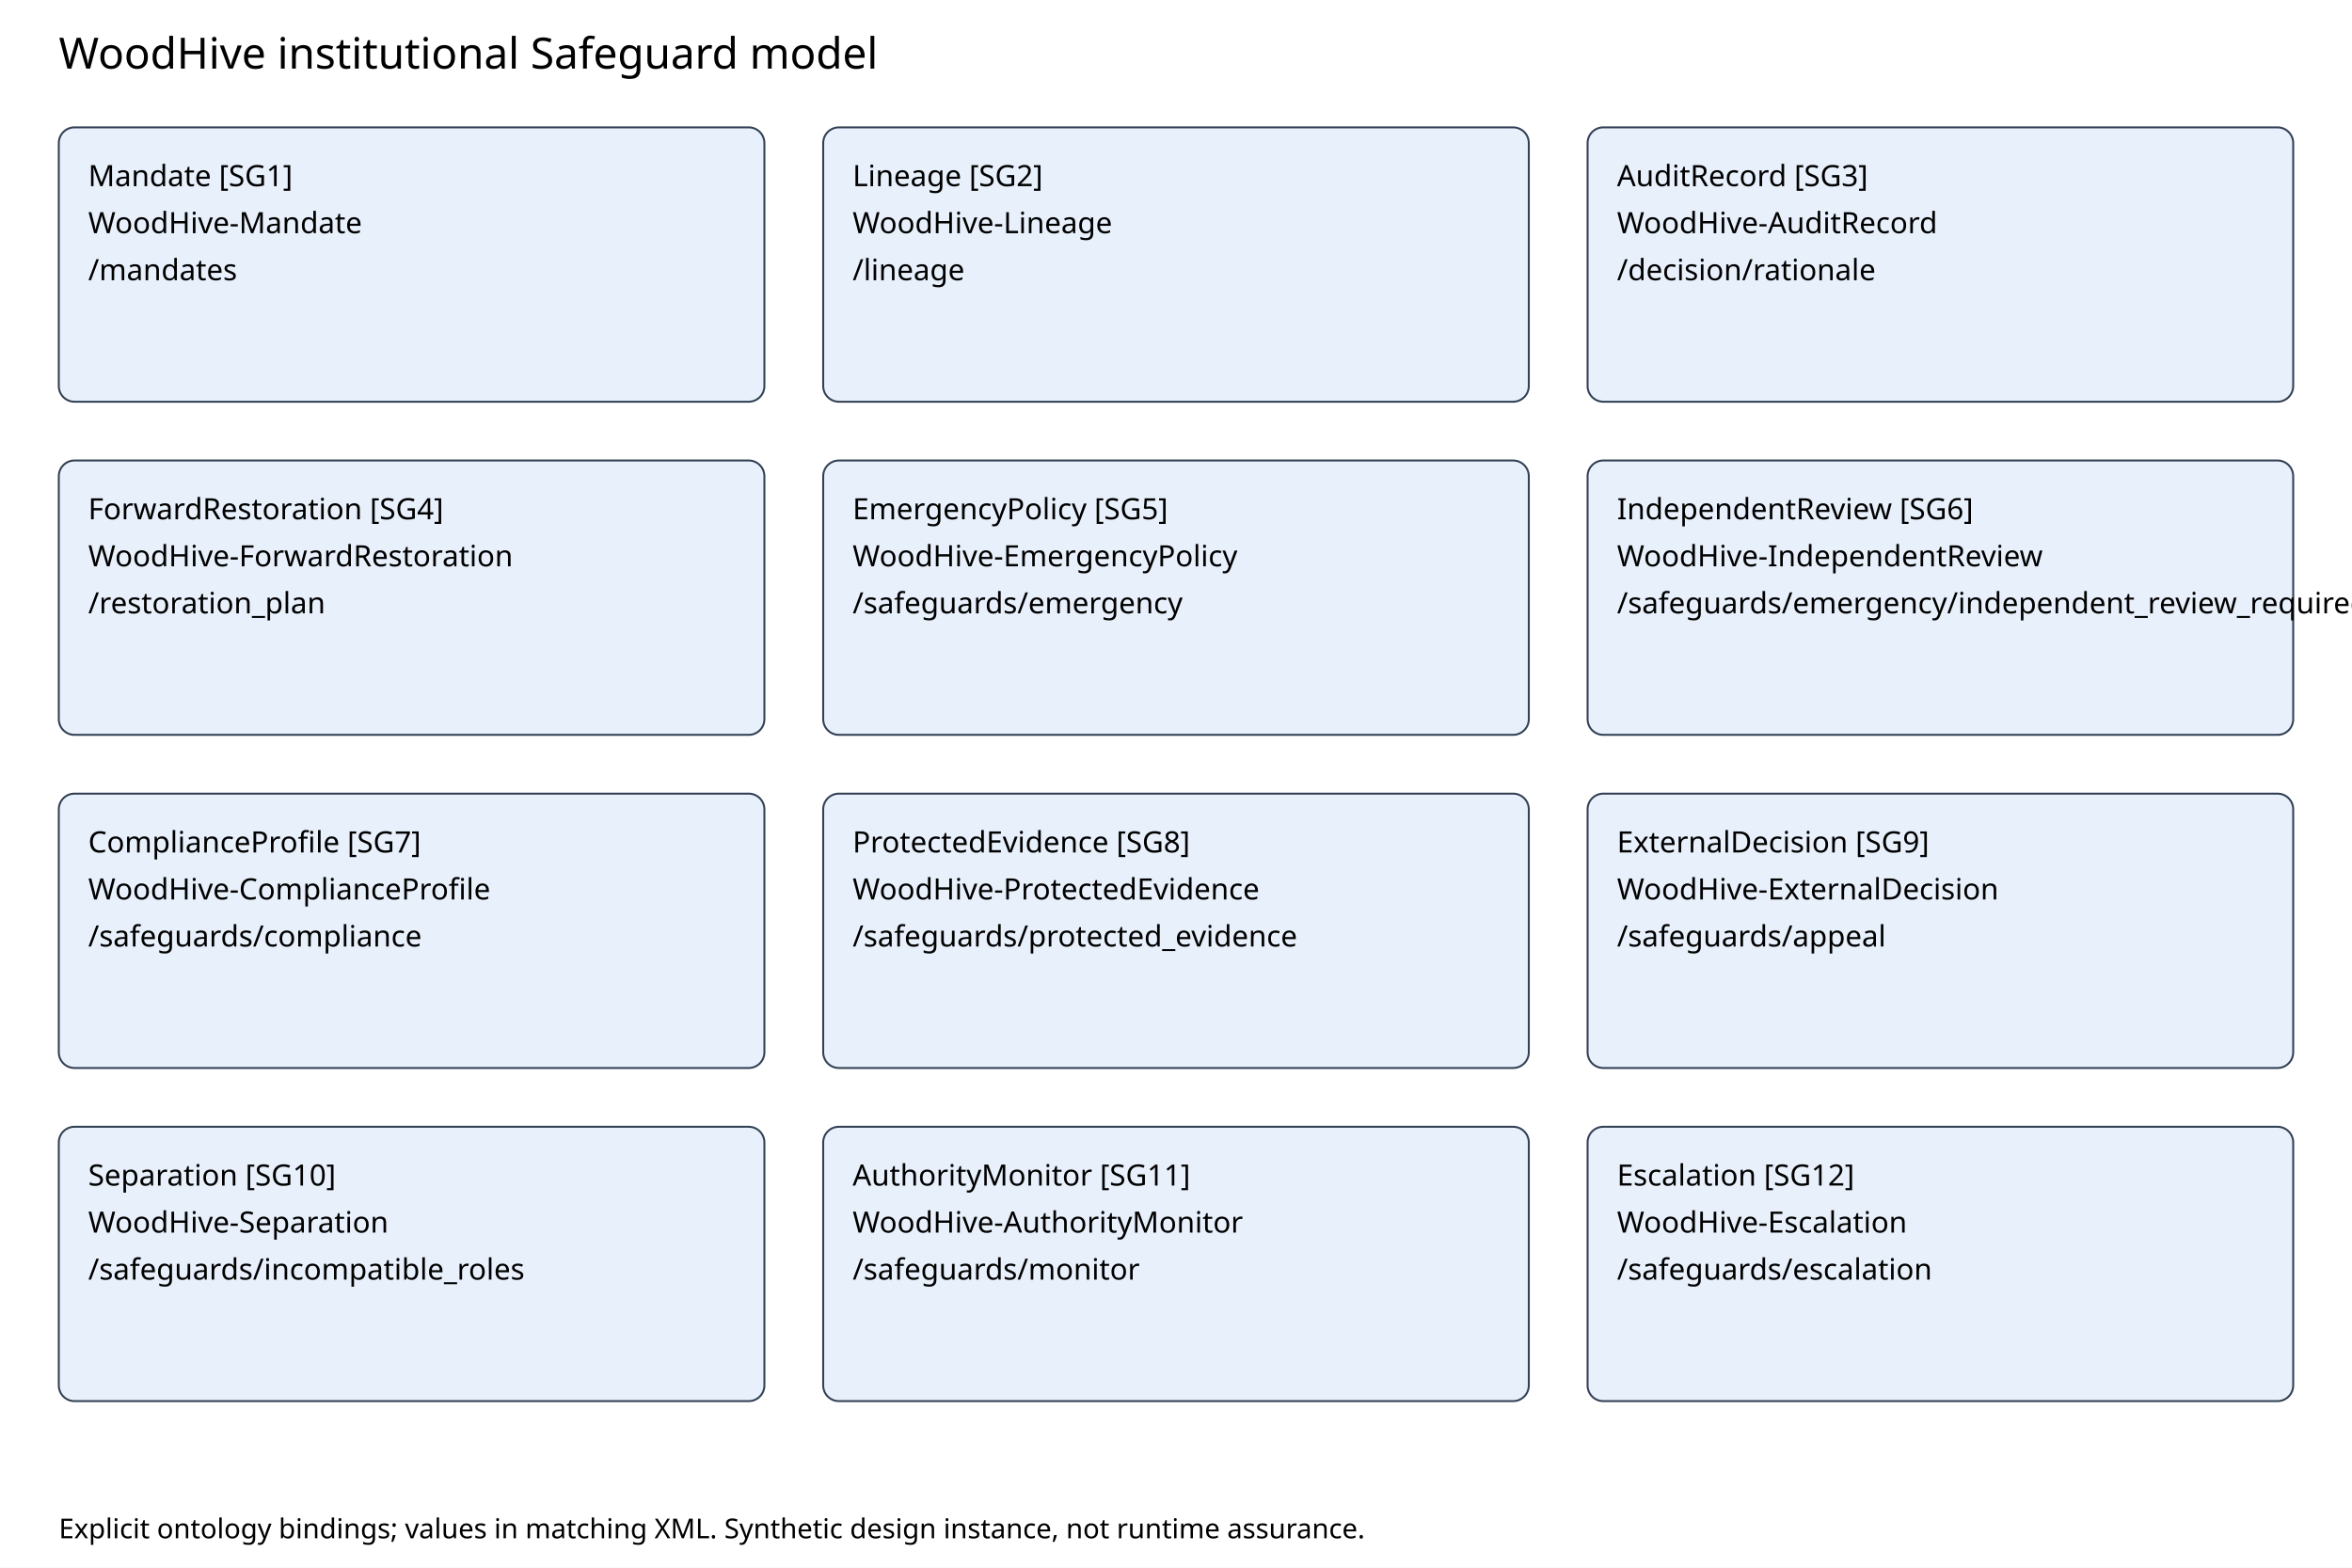
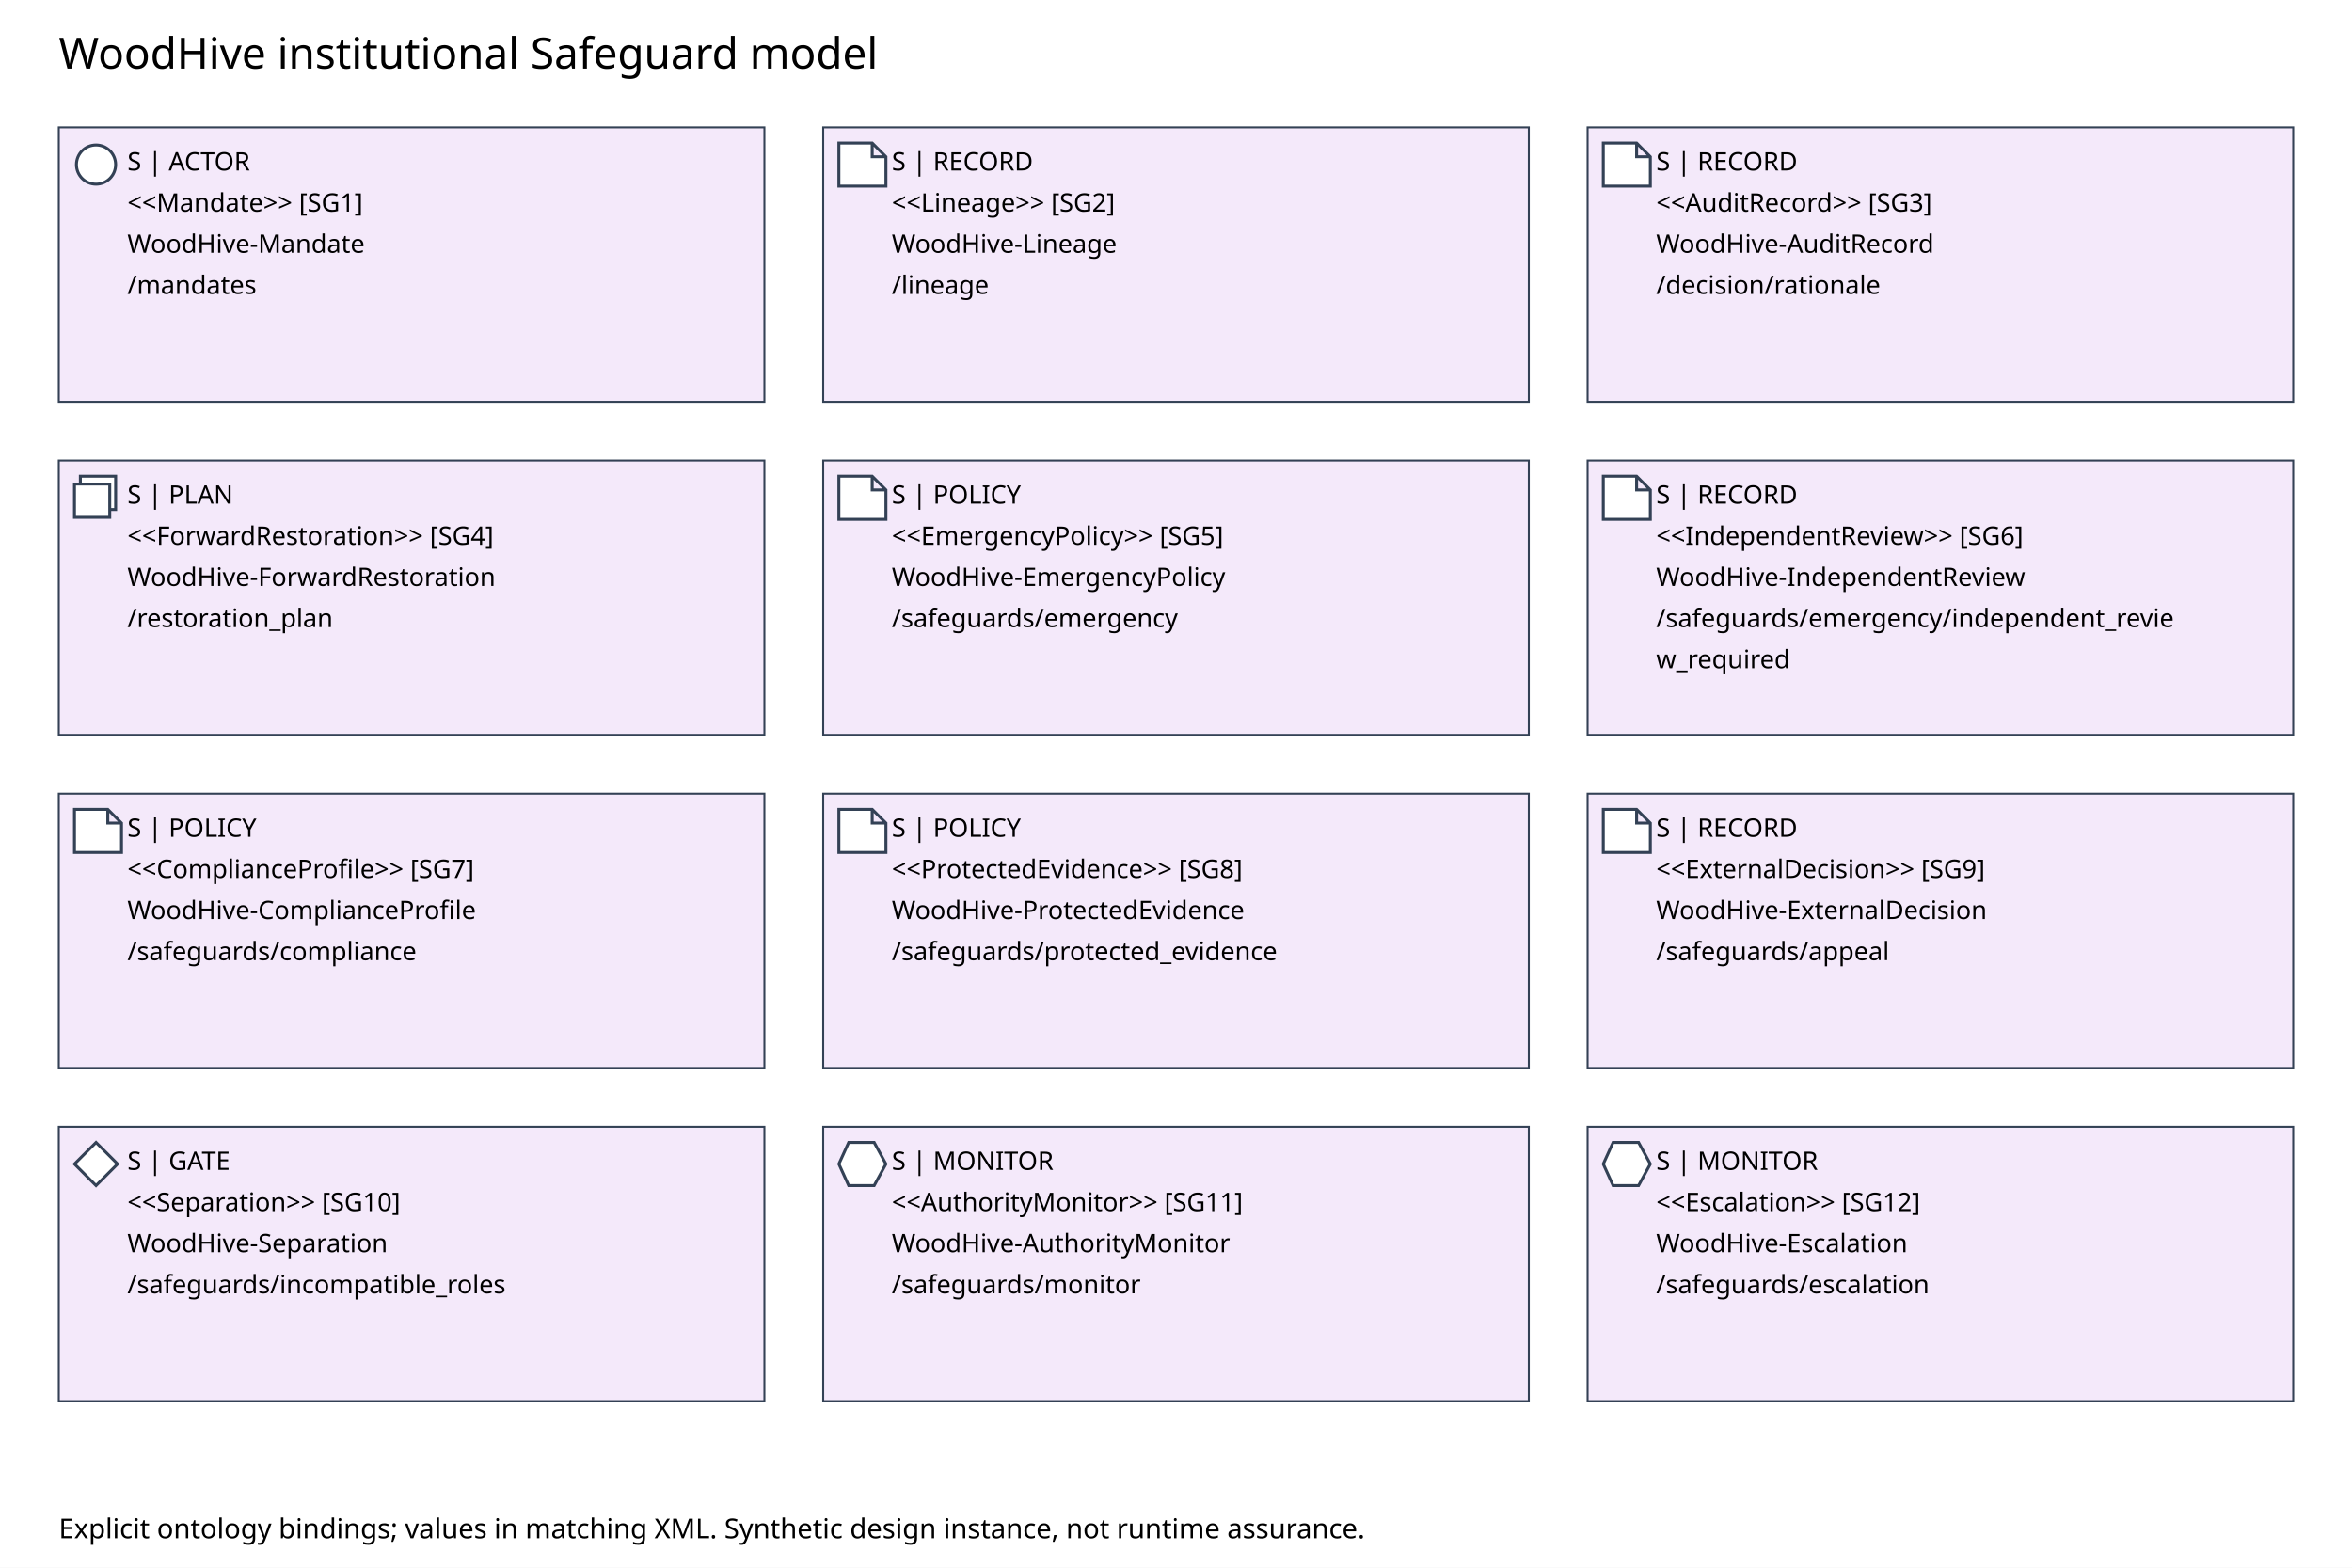
<svg xmlns="http://www.w3.org/2000/svg" width="1200" height="800">
  <rect width="1200" height="800" fill="white" />
  <text x="30" y="35" font-family="sans-serif" font-size="22">WoodHive institutional Safeguard model</text>
-   <rect x="30" y="65" width="360" height="140" rx="8" fill="#e8f0fb" stroke="#334155" />
-   <text x="45" y="95" font-family="sans-serif" font-size="15">
-     <tspan x="45" dy="0">Mandate [SG1]</tspan>
-     <tspan x="45" dy="24">WoodHive-Mandate</tspan>
-     <tspan x="45" dy="24">/mandates</tspan>
+   <rect x="30" y="65" width="360" height="140" fill="#f4e9fa" stroke="#334155" />
+   <circle cx="49" cy="84" r="10" stroke="#334155" stroke-width="1.5" fill="white" />
+   <text x="65" y="87" font-family="sans-serif" font-size="13">
+     <tspan x="65" dy="0">S | ACTOR</tspan>
+     <tspan x="65" dy="21">&lt;&lt;Mandate&gt;&gt; [SG1]</tspan>
+     <tspan x="65" dy="21">WoodHive-Mandate</tspan>
+     <tspan x="65" dy="21">/mandates</tspan>
  </text>
-   <rect x="420" y="65" width="360" height="140" rx="8" fill="#e8f0fb" stroke="#334155" />
-   <text x="435" y="95" font-family="sans-serif" font-size="15">
-     <tspan x="435" dy="0">Lineage [SG2]</tspan>
-     <tspan x="435" dy="24">WoodHive-Lineage</tspan>
-     <tspan x="435" dy="24">/lineage</tspan>
+   <rect x="420" y="65" width="360" height="140" fill="#f4e9fa" stroke="#334155" />
+   <path d="M428,73 L445,73 L452,80 L452,95 L428,95 Z M445,73 L445,80 L452,80" stroke="#334155" stroke-width="1.5" fill="white" />
+   <text x="455" y="87" font-family="sans-serif" font-size="13">
+     <tspan x="455" dy="0">S | RECORD</tspan>
+     <tspan x="455" dy="21">&lt;&lt;Lineage&gt;&gt; [SG2]</tspan>
+     <tspan x="455" dy="21">WoodHive-Lineage</tspan>
+     <tspan x="455" dy="21">/lineage</tspan>
  </text>
-   <rect x="810" y="65" width="360" height="140" rx="8" fill="#e8f0fb" stroke="#334155" />
-   <text x="825" y="95" font-family="sans-serif" font-size="15">
-     <tspan x="825" dy="0">AuditRecord [SG3]</tspan>
-     <tspan x="825" dy="24">WoodHive-AuditRecord</tspan>
-     <tspan x="825" dy="24">/decision/rationale</tspan>
+   <rect x="810" y="65" width="360" height="140" fill="#f4e9fa" stroke="#334155" />
+   <path d="M818,73 L835,73 L842,80 L842,95 L818,95 Z M835,73 L835,80 L842,80" stroke="#334155" stroke-width="1.5" fill="white" />
+   <text x="845" y="87" font-family="sans-serif" font-size="13">
+     <tspan x="845" dy="0">S | RECORD</tspan>
+     <tspan x="845" dy="21">&lt;&lt;AuditRecord&gt;&gt; [SG3]</tspan>
+     <tspan x="845" dy="21">WoodHive-AuditRecord</tspan>
+     <tspan x="845" dy="21">/decision/rationale</tspan>
  </text>
-   <rect x="30" y="235" width="360" height="140" rx="8" fill="#e8f0fb" stroke="#334155" />
-   <text x="45" y="265" font-family="sans-serif" font-size="15">
-     <tspan x="45" dy="0">ForwardRestoration [SG4]</tspan>
-     <tspan x="45" dy="24">WoodHive-ForwardRestoration</tspan>
-     <tspan x="45" dy="24">/restoration_plan</tspan>
+   <rect x="30" y="235" width="360" height="140" fill="#f4e9fa" stroke="#334155" />
+   <rect x="41" y="243" width="18" height="17" stroke="#334155" stroke-width="1.5" fill="white" />
+   <rect x="38" y="247" width="18" height="17" stroke="#334155" stroke-width="1.5" fill="white" />
+   <text x="65" y="257" font-family="sans-serif" font-size="13">
+     <tspan x="65" dy="0">S | PLAN</tspan>
+     <tspan x="65" dy="21">&lt;&lt;ForwardRestoration&gt;&gt; [SG4]</tspan>
+     <tspan x="65" dy="21">WoodHive-ForwardRestoration</tspan>
+     <tspan x="65" dy="21">/restoration_plan</tspan>
  </text>
-   <rect x="420" y="235" width="360" height="140" rx="8" fill="#e8f0fb" stroke="#334155" />
-   <text x="435" y="265" font-family="sans-serif" font-size="15">
-     <tspan x="435" dy="0">EmergencyPolicy [SG5]</tspan>
-     <tspan x="435" dy="24">WoodHive-EmergencyPolicy</tspan>
-     <tspan x="435" dy="24">/safeguards/emergency</tspan>
+   <rect x="420" y="235" width="360" height="140" fill="#f4e9fa" stroke="#334155" />
+   <path d="M428,243 L445,243 L452,250 L452,265 L428,265 Z M445,243 L445,250 L452,250" stroke="#334155" stroke-width="1.5" fill="white" />
+   <text x="455" y="257" font-family="sans-serif" font-size="13">
+     <tspan x="455" dy="0">S | POLICY</tspan>
+     <tspan x="455" dy="21">&lt;&lt;EmergencyPolicy&gt;&gt; [SG5]</tspan>
+     <tspan x="455" dy="21">WoodHive-EmergencyPolicy</tspan>
+     <tspan x="455" dy="21">/safeguards/emergency</tspan>
  </text>
-   <rect x="810" y="235" width="360" height="140" rx="8" fill="#e8f0fb" stroke="#334155" />
-   <text x="825" y="265" font-family="sans-serif" font-size="15">
-     <tspan x="825" dy="0">IndependentReview [SG6]</tspan>
-     <tspan x="825" dy="24">WoodHive-IndependentReview</tspan>
-     <tspan x="825" dy="24">/safeguards/emergency/independent_review_required</tspan>
+   <rect x="810" y="235" width="360" height="140" fill="#f4e9fa" stroke="#334155" />
+   <path d="M818,243 L835,243 L842,250 L842,265 L818,265 Z M835,243 L835,250 L842,250" stroke="#334155" stroke-width="1.5" fill="white" />
+   <text x="845" y="257" font-family="sans-serif" font-size="13">
+     <tspan x="845" dy="0">S | RECORD</tspan>
+     <tspan x="845" dy="21">&lt;&lt;IndependentReview&gt;&gt; [SG6]</tspan>
+     <tspan x="845" dy="21">WoodHive-IndependentReview</tspan>
+     <tspan x="845" dy="21">/safeguards/emergency/independent_revie</tspan>
+     <tspan x="845" dy="21">w_required</tspan>
  </text>
-   <rect x="30" y="405" width="360" height="140" rx="8" fill="#e8f0fb" stroke="#334155" />
-   <text x="45" y="435" font-family="sans-serif" font-size="15">
-     <tspan x="45" dy="0">ComplianceProfile [SG7]</tspan>
-     <tspan x="45" dy="24">WoodHive-ComplianceProfile</tspan>
-     <tspan x="45" dy="24">/safeguards/compliance</tspan>
+   <rect x="30" y="405" width="360" height="140" fill="#f4e9fa" stroke="#334155" />
+   <path d="M38,413 L55,413 L62,420 L62,435 L38,435 Z M55,413 L55,420 L62,420" stroke="#334155" stroke-width="1.5" fill="white" />
+   <text x="65" y="427" font-family="sans-serif" font-size="13">
+     <tspan x="65" dy="0">S | POLICY</tspan>
+     <tspan x="65" dy="21">&lt;&lt;ComplianceProfile&gt;&gt; [SG7]</tspan>
+     <tspan x="65" dy="21">WoodHive-ComplianceProfile</tspan>
+     <tspan x="65" dy="21">/safeguards/compliance</tspan>
  </text>
-   <rect x="420" y="405" width="360" height="140" rx="8" fill="#e8f0fb" stroke="#334155" />
-   <text x="435" y="435" font-family="sans-serif" font-size="15">
-     <tspan x="435" dy="0">ProtectedEvidence [SG8]</tspan>
-     <tspan x="435" dy="24">WoodHive-ProtectedEvidence</tspan>
-     <tspan x="435" dy="24">/safeguards/protected_evidence</tspan>
+   <rect x="420" y="405" width="360" height="140" fill="#f4e9fa" stroke="#334155" />
+   <path d="M428,413 L445,413 L452,420 L452,435 L428,435 Z M445,413 L445,420 L452,420" stroke="#334155" stroke-width="1.5" fill="white" />
+   <text x="455" y="427" font-family="sans-serif" font-size="13">
+     <tspan x="455" dy="0">S | POLICY</tspan>
+     <tspan x="455" dy="21">&lt;&lt;ProtectedEvidence&gt;&gt; [SG8]</tspan>
+     <tspan x="455" dy="21">WoodHive-ProtectedEvidence</tspan>
+     <tspan x="455" dy="21">/safeguards/protected_evidence</tspan>
  </text>
-   <rect x="810" y="405" width="360" height="140" rx="8" fill="#e8f0fb" stroke="#334155" />
-   <text x="825" y="435" font-family="sans-serif" font-size="15">
-     <tspan x="825" dy="0">ExternalDecision [SG9]</tspan>
-     <tspan x="825" dy="24">WoodHive-ExternalDecision</tspan>
-     <tspan x="825" dy="24">/safeguards/appeal</tspan>
+   <rect x="810" y="405" width="360" height="140" fill="#f4e9fa" stroke="#334155" />
+   <path d="M818,413 L835,413 L842,420 L842,435 L818,435 Z M835,413 L835,420 L842,420" stroke="#334155" stroke-width="1.5" fill="white" />
+   <text x="845" y="427" font-family="sans-serif" font-size="13">
+     <tspan x="845" dy="0">S | RECORD</tspan>
+     <tspan x="845" dy="21">&lt;&lt;ExternalDecision&gt;&gt; [SG9]</tspan>
+     <tspan x="845" dy="21">WoodHive-ExternalDecision</tspan>
+     <tspan x="845" dy="21">/safeguards/appeal</tspan>
  </text>
-   <rect x="30" y="575" width="360" height="140" rx="8" fill="#e8f0fb" stroke="#334155" />
-   <text x="45" y="605" font-family="sans-serif" font-size="15">
-     <tspan x="45" dy="0">Separation [SG10]</tspan>
-     <tspan x="45" dy="24">WoodHive-Separation</tspan>
-     <tspan x="45" dy="24">/safeguards/incompatible_roles</tspan>
+   <rect x="30" y="575" width="360" height="140" fill="#f4e9fa" stroke="#334155" />
+   <path d="M49,583 L60,594 L49,605 L38,594 Z" stroke="#334155" stroke-width="1.5" fill="white" />
+   <text x="65" y="597" font-family="sans-serif" font-size="13">
+     <tspan x="65" dy="0">S | GATE</tspan>
+     <tspan x="65" dy="21">&lt;&lt;Separation&gt;&gt; [SG10]</tspan>
+     <tspan x="65" dy="21">WoodHive-Separation</tspan>
+     <tspan x="65" dy="21">/safeguards/incompatible_roles</tspan>
  </text>
-   <rect x="420" y="575" width="360" height="140" rx="8" fill="#e8f0fb" stroke="#334155" />
-   <text x="435" y="605" font-family="sans-serif" font-size="15">
-     <tspan x="435" dy="0">AuthorityMonitor [SG11]</tspan>
-     <tspan x="435" dy="24">WoodHive-AuthorityMonitor</tspan>
-     <tspan x="435" dy="24">/safeguards/monitor</tspan>
+   <rect x="420" y="575" width="360" height="140" fill="#f4e9fa" stroke="#334155" />
+   <path d="M433,583 L446,583 L452,594 L446,605 L433,605 L428,594 Z" stroke="#334155" stroke-width="1.5" fill="white" />
+   <text x="455" y="597" font-family="sans-serif" font-size="13">
+     <tspan x="455" dy="0">S | MONITOR</tspan>
+     <tspan x="455" dy="21">&lt;&lt;AuthorityMonitor&gt;&gt; [SG11]</tspan>
+     <tspan x="455" dy="21">WoodHive-AuthorityMonitor</tspan>
+     <tspan x="455" dy="21">/safeguards/monitor</tspan>
  </text>
-   <rect x="810" y="575" width="360" height="140" rx="8" fill="#e8f0fb" stroke="#334155" />
-   <text x="825" y="605" font-family="sans-serif" font-size="15">
-     <tspan x="825" dy="0">Escalation [SG12]</tspan>
-     <tspan x="825" dy="24">WoodHive-Escalation</tspan>
-     <tspan x="825" dy="24">/safeguards/escalation</tspan>
+   <rect x="810" y="575" width="360" height="140" fill="#f4e9fa" stroke="#334155" />
+   <path d="M823,583 L836,583 L842,594 L836,605 L823,605 L818,594 Z" stroke="#334155" stroke-width="1.5" fill="white" />
+   <text x="845" y="597" font-family="sans-serif" font-size="13">
+     <tspan x="845" dy="0">S | MONITOR</tspan>
+     <tspan x="845" dy="21">&lt;&lt;Escalation&gt;&gt; [SG12]</tspan>
+     <tspan x="845" dy="21">WoodHive-Escalation</tspan>
+     <tspan x="845" dy="21">/safeguards/escalation</tspan>
  </text>
  <text x="30" y="785" font-family="sans-serif" font-size="14">Explicit ontology bindings; values in matching XML. Synthetic design instance, not runtime assurance.</text>
</svg>
